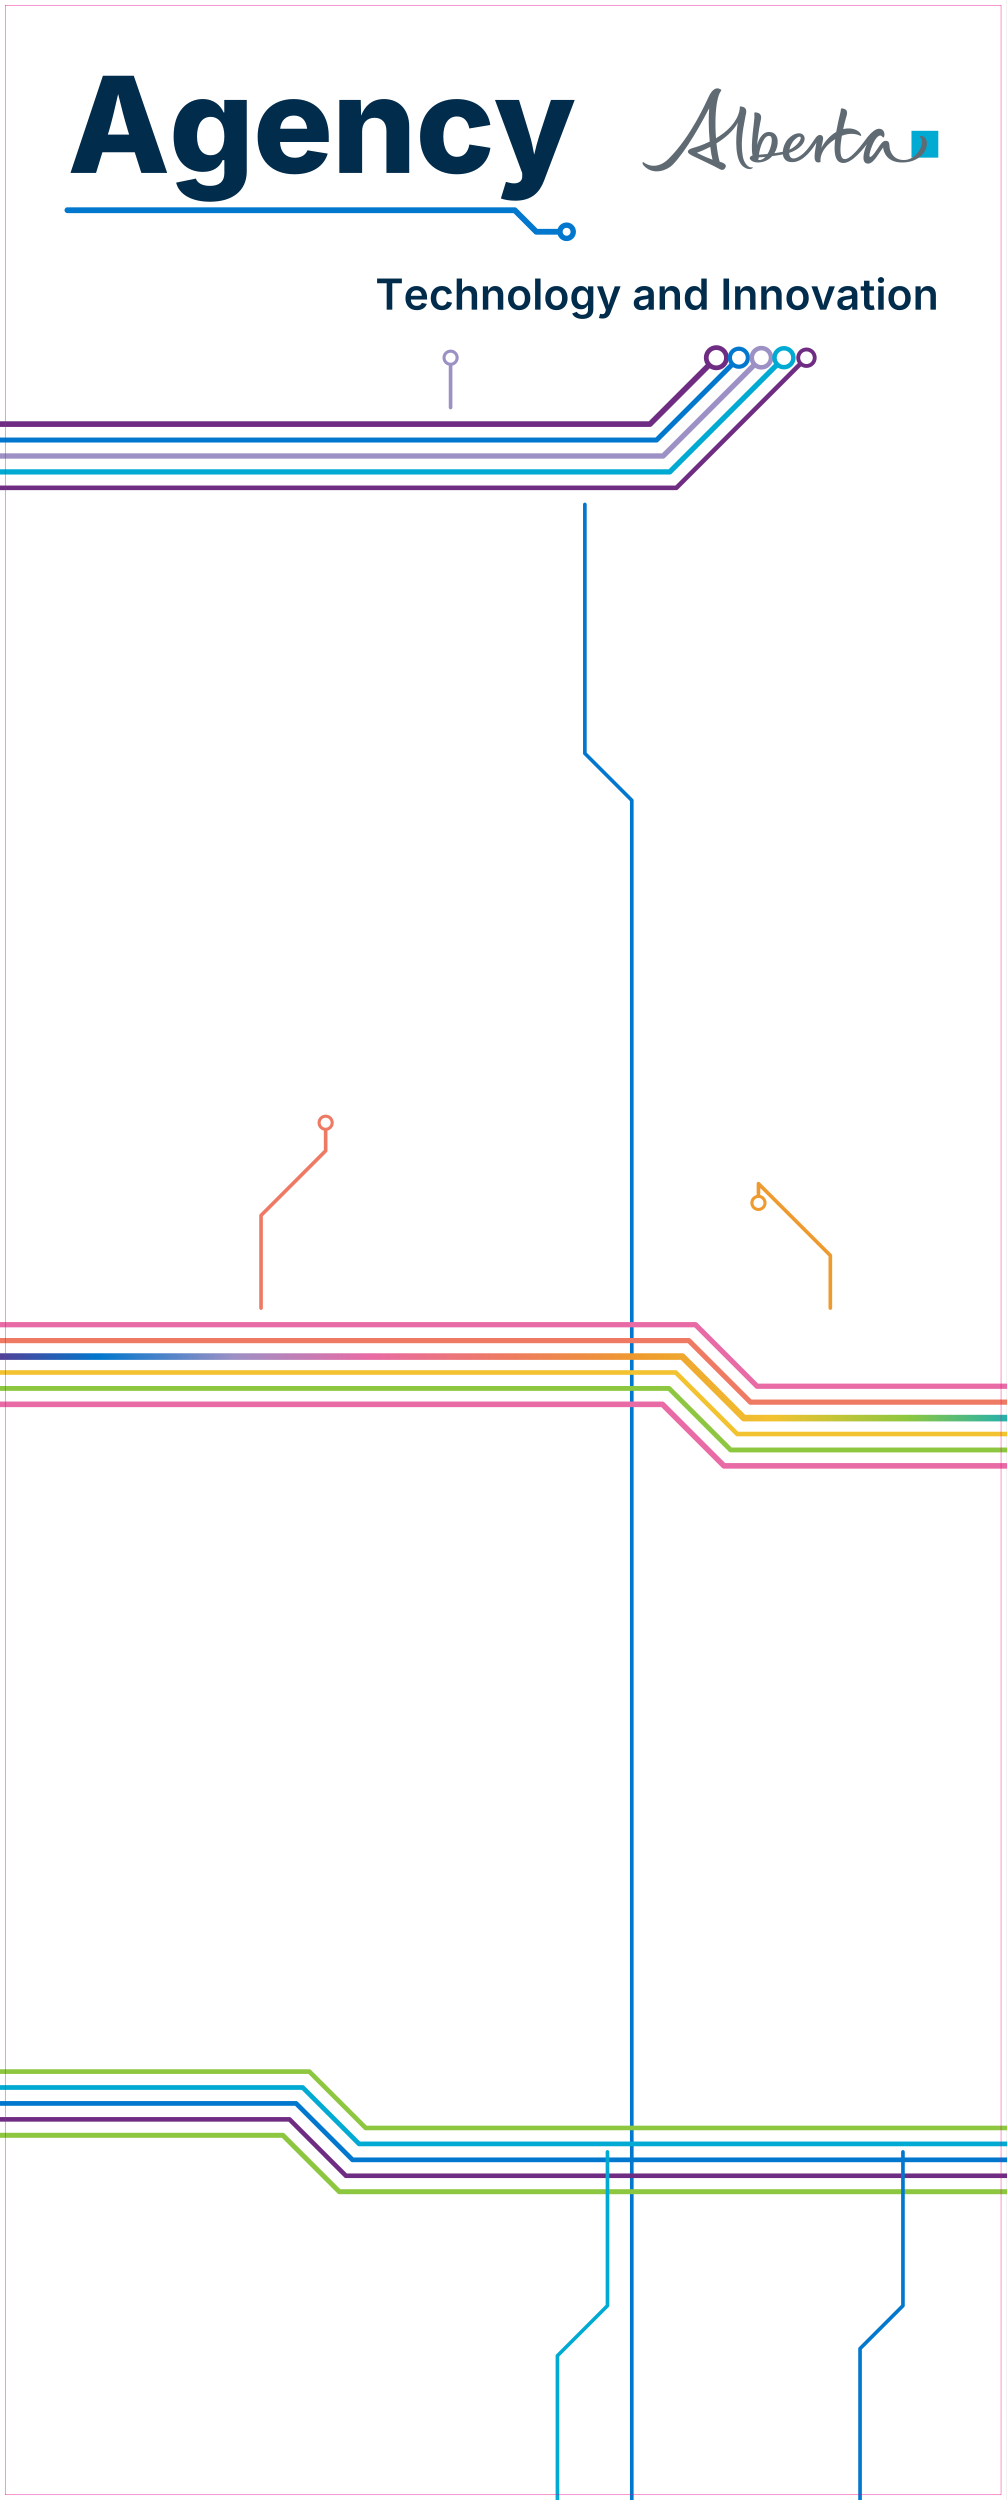
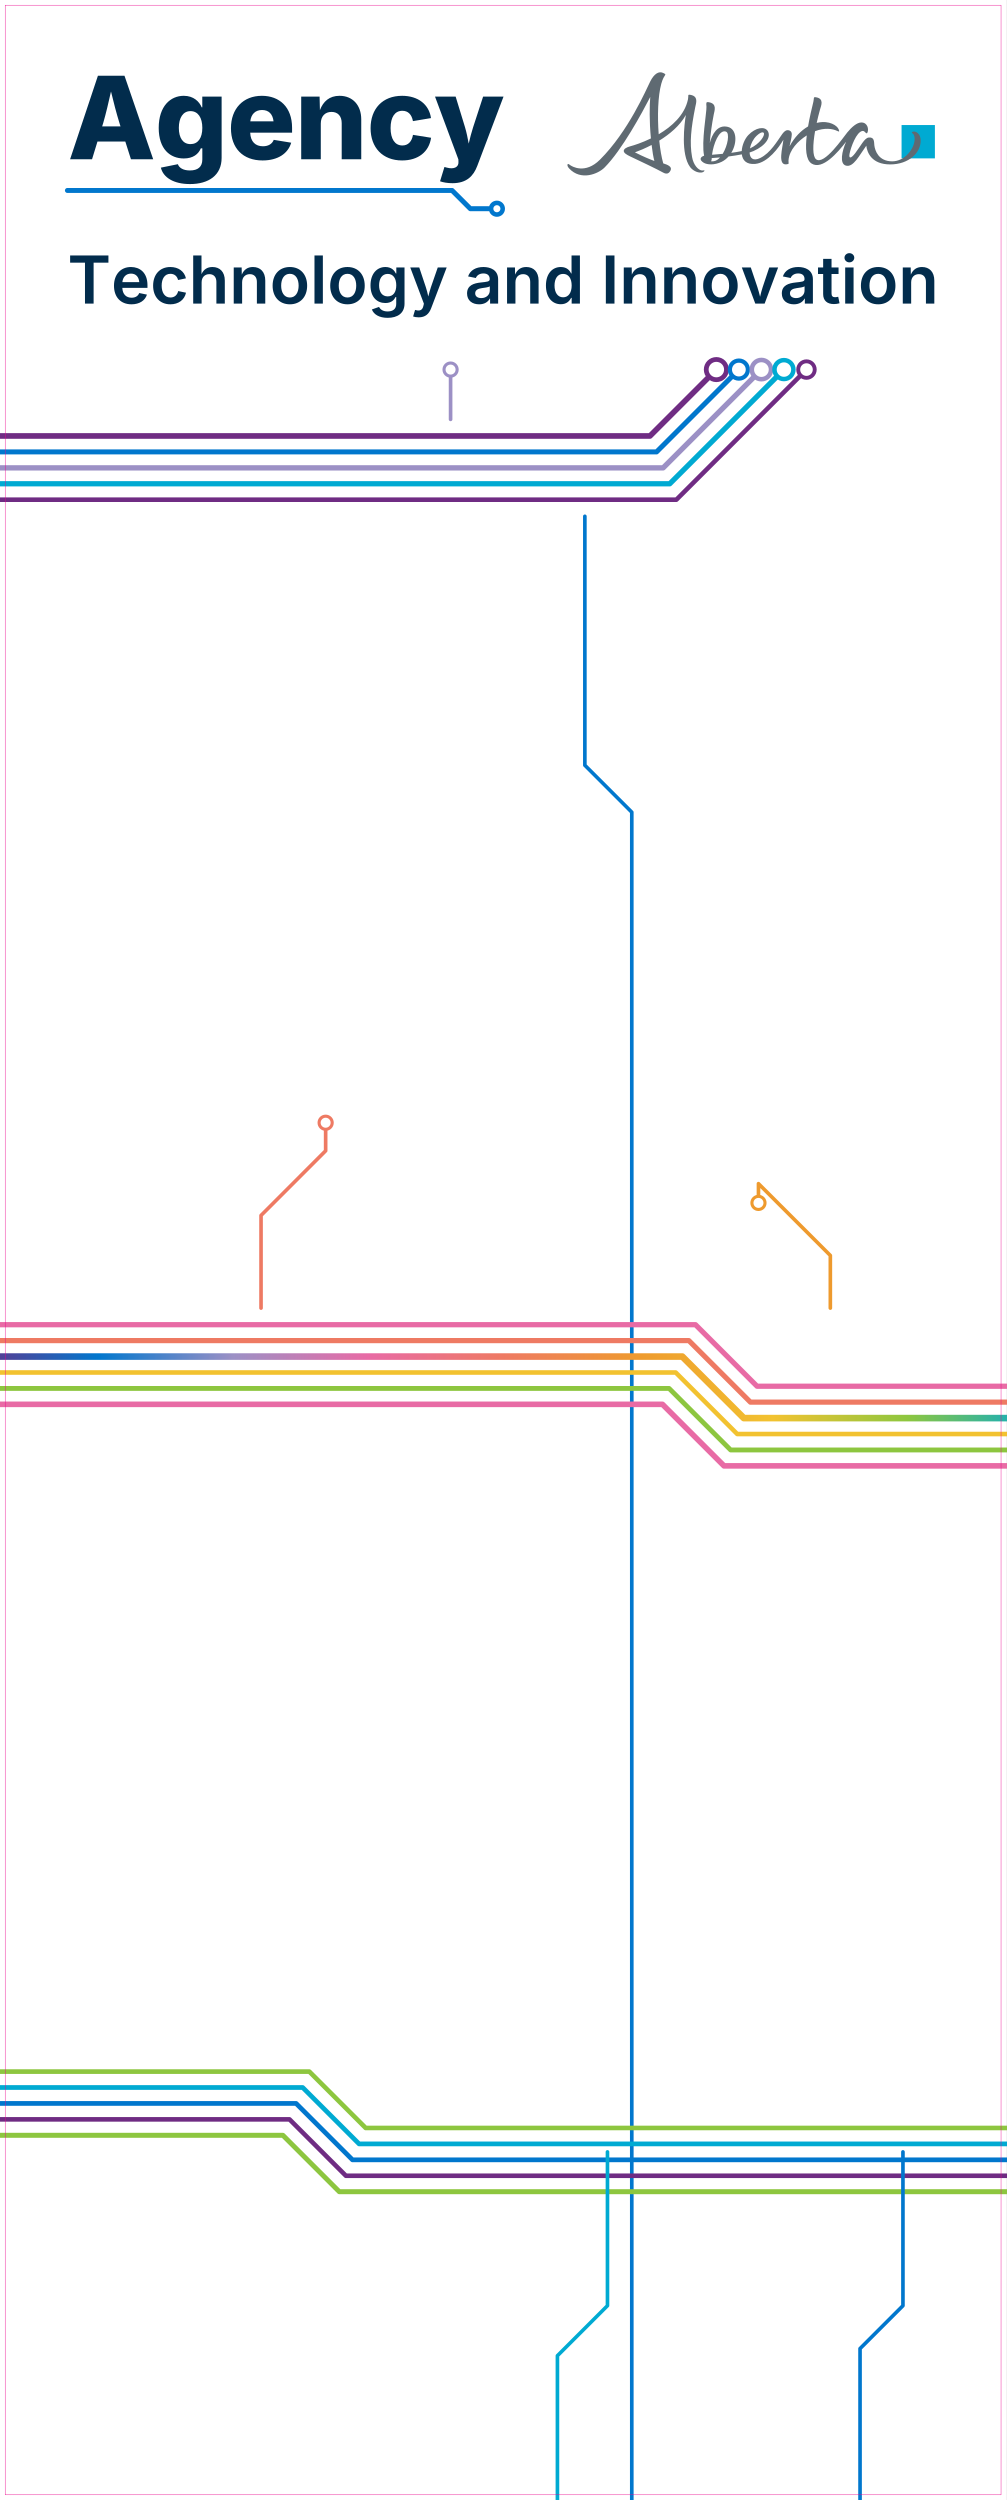
<svg xmlns="http://www.w3.org/2000/svg" width="24.25in" height="60.25in" viewBox="-0.125 -0.125 24.25 60.25">
  <g id="Ground">
    <rect x="-0.125" y="-0.125" width="24.25" height="60.25" fill="#FFFFFF" />
  </g>
  <g id="Art">
    <defs>
      <linearGradient id="gfront-0" gradientUnits="userSpaceOnUse" x1="-1" y1="0" x2="25" y2="0">
        <stop offset="0" stop-color="#6F2C83" />
        <stop offset="0.125" stop-color="#0177CD" />
        <stop offset="0.25" stop-color="#9C90C5" />
        <stop offset="0.375" stop-color="#E86BA5" />
        <stop offset="0.5" stop-color="#EE7A63" />
        <stop offset="0.625" stop-color="#EE9A2E" />
        <stop offset="0.75" stop-color="#F2C230" />
        <stop offset="0.875" stop-color="#8DC63F" />
        <stop offset="1" stop-color="#00AAD2" />
      </linearGradient>
    </defs>
-     <path d="M-1 10.096 L15.539 10.096 L17.139 8.496" stroke="#6F2C83" stroke-width="0.136" stroke-linecap="round" stroke-linejoin="round" fill="none" />
-     <circle cx="17.139" cy="8.496" r="0.244" fill="#FFFFFF" stroke="#6F2C83" stroke-width="0.115" />
-     <path d="M-1 10.48 L15.698 10.48 L17.682 8.496" stroke="#0177CD" stroke-width="0.121" stroke-linecap="round" stroke-linejoin="round" fill="none" />
-     <circle cx="17.682" cy="8.496" r="0.217" fill="#FFFFFF" stroke="#0177CD" stroke-width="0.102" />
-     <path d="M-1 10.864 L15.857 10.864 L18.225 8.496" stroke="#9C90C5" stroke-width="0.129" stroke-linecap="round" stroke-linejoin="round" fill="none" />
-     <circle cx="18.225" cy="8.496" r="0.232" fill="#FFFFFF" stroke="#9C90C5" stroke-width="0.11" />
-     <path d="M-1 11.248 L16.016 11.248 L18.768 8.496" stroke="#00AAD2" stroke-width="0.127" stroke-linecap="round" stroke-linejoin="round" fill="none" />
-     <circle cx="18.768" cy="8.496" r="0.228" fill="#FFFFFF" stroke="#00AAD2" stroke-width="0.108" />
-     <path d="M-1 11.632 L16.175 11.632 L19.311 8.496" stroke="#6F2C83" stroke-width="0.11" stroke-linecap="round" stroke-linejoin="round" fill="none" />
-     <circle cx="19.311" cy="8.496" r="0.199" fill="#FFFFFF" stroke="#6F2C83" stroke-width="0.094" />
-     <path d="M13.97 12.032 L13.97 18.032 L15.101 19.163 L15.101 61" stroke="#0177CD" stroke-width="0.088" stroke-linecap="round" stroke-linejoin="round" fill="none" />
-     <path d="M10.734 9.696 L10.734 8.496" stroke="#9C90C5" stroke-width="0.088" stroke-linecap="round" stroke-linejoin="round" fill="none" />
-     <circle cx="10.734" cy="8.496" r="0.158" fill="#FFFFFF" stroke="#9C90C5" stroke-width="0.075" />
+     <path d="M-1 10.382 L15.539 10.382 L17.139 8.782" stroke="#6F2C83" stroke-width="0.136" stroke-linecap="round" stroke-linejoin="round" fill="none" />
+     <circle cx="17.139" cy="8.782" r="0.244" fill="#FFFFFF" stroke="#6F2C83" stroke-width="0.115" />
+     <path d="M-1 10.766 L15.698 10.766 L17.682 8.782" stroke="#0177CD" stroke-width="0.121" stroke-linecap="round" stroke-linejoin="round" fill="none" />
+     <circle cx="17.682" cy="8.782" r="0.217" fill="#FFFFFF" stroke="#0177CD" stroke-width="0.102" />
+     <path d="M-1 11.15 L15.857 11.15 L18.225 8.782" stroke="#9C90C5" stroke-width="0.129" stroke-linecap="round" stroke-linejoin="round" fill="none" />
+     <circle cx="18.225" cy="8.782" r="0.232" fill="#FFFFFF" stroke="#9C90C5" stroke-width="0.11" />
+     <path d="M-1 11.534 L16.016 11.534 L18.768 8.782" stroke="#00AAD2" stroke-width="0.127" stroke-linecap="round" stroke-linejoin="round" fill="none" />
+     <circle cx="18.768" cy="8.782" r="0.228" fill="#FFFFFF" stroke="#00AAD2" stroke-width="0.108" />
+     <path d="M-1 11.918 L16.175 11.918 L19.311 8.782" stroke="#6F2C83" stroke-width="0.11" stroke-linecap="round" stroke-linejoin="round" fill="none" />
+     <circle cx="19.311" cy="8.782" r="0.199" fill="#FFFFFF" stroke="#6F2C83" stroke-width="0.094" />
+     <path d="M13.97 12.318 L13.97 18.318 L15.101 19.449 L15.101 61" stroke="#0177CD" stroke-width="0.088" stroke-linecap="round" stroke-linejoin="round" fill="none" />
+     <path d="M10.734 9.982 L10.734 8.782" stroke="#9C90C5" stroke-width="0.088" stroke-linecap="round" stroke-linejoin="round" fill="none" />
+     <circle cx="10.734" cy="8.782" r="0.158" fill="#FFFFFF" stroke="#9C90C5" stroke-width="0.075" />
    <path d="M-1 31.8 L16.636 31.8 L18.119 33.283 L25.5 33.283" stroke="#E86BA5" stroke-width="0.126" stroke-linecap="round" stroke-linejoin="round" fill="none" />
    <path d="M-1 32.184 L16.477 32.184 L17.96 33.667 L25.5 33.667" stroke="#EE7A63" stroke-width="0.125" stroke-linecap="round" stroke-linejoin="round" fill="none" />
    <path d="M-1 32.568 L16.318 32.568 L17.801 34.051 L25.5 34.051" stroke="url(#gfront-0)" stroke-width="0.16" stroke-linecap="round" stroke-linejoin="round" fill="none" />
    <path d="M-1 32.952 L16.159 32.952 L17.642 34.435 L25.5 34.435" stroke="#F2C230" stroke-width="0.11" stroke-linecap="round" stroke-linejoin="round" fill="none" />
    <path d="M-1 33.336 L16 33.336 L17.483 34.819 L25.5 34.819" stroke="#8DC63F" stroke-width="0.117" stroke-linecap="round" stroke-linejoin="round" fill="none" />
    <path d="M-1 33.72 L15.841 33.72 L17.324 35.203 L25.5 35.203" stroke="#E86BA5" stroke-width="0.135" stroke-linecap="round" stroke-linejoin="round" fill="none" />
    <path d="M6.166 31.4 L6.166 29.167 L7.723 27.609 L7.723 26.933" stroke="#EE7A63" stroke-width="0.088" stroke-linecap="round" stroke-linejoin="round" fill="none" />
    <circle cx="7.723" cy="26.933" r="0.158" fill="#FFFFFF" stroke="#EE7A63" stroke-width="0.075" />
    <path d="M19.886 31.4 L19.886 30.132 L18.154 28.401 L18.154 28.865" stroke="#EE9A2E" stroke-width="0.088" stroke-linecap="round" stroke-linejoin="round" fill="none" />
    <circle cx="18.154" cy="28.865" r="0.158" fill="#FFFFFF" stroke="#EE9A2E" stroke-width="0.075" />
    <path d="M-1 49.8 L7.329 49.8 L8.688 51.159 L25.5 51.159" stroke="#8DC63F" stroke-width="0.112" stroke-linecap="round" stroke-linejoin="round" fill="none" />
    <path d="M-1 50.184 L7.17 50.184 L8.529 51.543 L25.5 51.543" stroke="#00AAD2" stroke-width="0.114" stroke-linecap="round" stroke-linejoin="round" fill="none" />
    <path d="M-1 50.568 L7.011 50.568 L8.37 51.927 L25.5 51.927" stroke="#0177CD" stroke-width="0.115" stroke-linecap="round" stroke-linejoin="round" fill="none" />
    <path d="M-1 50.952 L6.852 50.952 L8.211 52.311 L25.5 52.311" stroke="#6F2C83" stroke-width="0.111" stroke-linecap="round" stroke-linejoin="round" fill="none" />
    <path d="M-1 51.336 L6.693 51.336 L8.052 52.695 L25.5 52.695" stroke="#8DC63F" stroke-width="0.12" stroke-linecap="round" stroke-linejoin="round" fill="none" />
    <path d="M14.515 51.736 L14.515 55.442 L13.309 56.648 L13.309 61" stroke="#00AAD2" stroke-width="0.088" stroke-linecap="round" stroke-linejoin="round" fill="none" />
    <path d="M21.636 51.736 L21.636 55.442 L20.602 56.476 L20.602 61" stroke="#0177CD" stroke-width="0.088" stroke-linecap="round" stroke-linejoin="round" fill="none" />
  </g>
  <g id="Brand">
-     <path fill="#022C4C" transform="translate(1.5 4.042)" d="M0.074 0H0.69L0.843 -0.498H1.622L1.781 0H2.404L1.599 -2.342H0.855ZM0.973 -0.923 1.005 -1.023C1.082 -1.289 1.151 -1.585 1.222 -1.901C1.297 -1.586 1.374 -1.291 1.456 -1.023L1.487 -0.923ZM3.436 0.695C3.961 0.695 4.322 0.447 4.322 -0.039V-1.758H3.78V-1.456H3.764C3.698 -1.615 3.54 -1.78 3.261 -1.78C2.892 -1.78 2.559 -1.494 2.559 -0.879C2.559 -0.286 2.878 -0.024 3.263 -0.024C3.524 -0.024 3.675 -0.148 3.739 -0.307H3.782V0.005C3.782 0.214 3.656 0.313 3.433 0.313C3.236 0.313 3.128 0.233 3.096 0.137L2.62 0.234C2.684 0.509 2.977 0.695 3.436 0.695ZM3.45 -0.426C3.239 -0.426 3.123 -0.597 3.123 -0.88C3.123 -1.163 3.239 -1.35 3.45 -1.35C3.661 -1.35 3.782 -1.168 3.782 -0.88C3.782 -0.596 3.661 -0.426 3.45 -0.426ZM5.471 0.033C5.897 0.033 6.185 -0.16 6.273 -0.465L5.784 -0.545C5.74 -0.428 5.628 -0.365 5.48 -0.365C5.273 -0.365 5.133 -0.49 5.123 -0.745H6.298V-0.883C6.298 -1.464 5.944 -1.78 5.45 -1.78C4.922 -1.78 4.584 -1.415 4.584 -0.873C4.584 -0.31 4.919 0.033 5.471 0.033ZM5.127 -1.064C5.147 -1.258 5.262 -1.382 5.455 -1.382C5.647 -1.382 5.755 -1.264 5.777 -1.064ZM7.102 -1.003C7.102 -1.207 7.223 -1.328 7.402 -1.328C7.582 -1.328 7.688 -1.21 7.688 -1.012V0H8.237V-1.119C8.237 -1.517 7.997 -1.78 7.629 -1.78C7.344 -1.78 7.171 -1.622 7.078 -1.379L7.069 -1.758H6.553V0H7.102ZM9.382 0.033C9.835 0.033 10.139 -0.211 10.194 -0.604L9.687 -0.685C9.654 -0.495 9.55 -0.387 9.389 -0.387C9.178 -0.387 9.059 -0.574 9.059 -0.876C9.059 -1.179 9.178 -1.36 9.389 -1.36C9.55 -1.36 9.651 -1.254 9.686 -1.071L10.192 -1.155C10.137 -1.538 9.83 -1.78 9.382 -1.78C8.832 -1.78 8.499 -1.415 8.499 -0.873C8.499 -0.332 8.832 0.033 9.382 0.033ZM10.446 0.616C10.528 0.648 10.66 0.67 10.795 0.67C11.189 0.67 11.381 0.47 11.488 0.185L12.225 -1.758H11.653L11.372 -0.898C11.325 -0.748 11.285 -0.599 11.249 -0.44C11.219 -0.599 11.191 -0.747 11.145 -0.898L10.883 -1.758H10.304L10.96 0.003L10.961 0.077C10.969 0.22 10.836 0.288 10.638 0.234L10.569 0.215Z" />
-     <g transform="translate(1.5 4.751)">
+     <path fill="#022C4C" transform="translate(1.5 3.714)" d="M0.064 0H0.593L0.724 -0.428H1.395L1.531 0H2.067L1.375 -2.014H0.735ZM0.837 -0.793 0.864 -0.88C0.93 -1.108 0.989 -1.362 1.05 -1.634C1.115 -1.364 1.181 -1.11 1.252 -0.88L1.279 -0.793ZM2.954 0.597C3.405 0.597 3.716 0.384 3.716 -0.034V-1.511H3.25V-1.252H3.236C3.179 -1.388 3.043 -1.53 2.804 -1.53C2.486 -1.53 2.2 -1.284 2.2 -0.755C2.2 -0.246 2.474 -0.02 2.805 -0.02C3.03 -0.02 3.159 -0.127 3.215 -0.264H3.251V0.004C3.251 0.184 3.143 0.269 2.951 0.269C2.782 0.269 2.689 0.2 2.662 0.118L2.252 0.201C2.308 0.438 2.559 0.597 2.954 0.597ZM2.966 -0.366C2.785 -0.366 2.685 -0.514 2.685 -0.757C2.685 -1 2.785 -1.161 2.966 -1.161C3.147 -1.161 3.251 -1.004 3.251 -0.757C3.251 -0.512 3.147 -0.366 2.966 -0.366ZM4.703 0.028C5.07 0.028 5.317 -0.138 5.393 -0.4L4.972 -0.469C4.934 -0.368 4.839 -0.314 4.712 -0.314C4.533 -0.314 4.413 -0.422 4.405 -0.641H5.414V-0.76C5.414 -1.258 5.11 -1.53 4.686 -1.53C4.232 -1.53 3.941 -1.216 3.941 -0.75C3.941 -0.266 4.229 0.028 4.703 0.028ZM4.407 -0.915C4.425 -1.081 4.524 -1.188 4.69 -1.188C4.855 -1.188 4.948 -1.087 4.967 -0.915ZM6.106 -0.862C6.106 -1.038 6.21 -1.142 6.364 -1.142C6.518 -1.142 6.61 -1.041 6.61 -0.87V0H7.081V-0.962C7.081 -1.304 6.875 -1.53 6.558 -1.53C6.314 -1.53 6.165 -1.395 6.085 -1.185L6.077 -1.511H5.634V0H6.106ZM8.066 0.028C8.455 0.028 8.716 -0.181 8.764 -0.519L8.328 -0.589C8.3 -0.426 8.211 -0.333 8.072 -0.333C7.89 -0.333 7.788 -0.493 7.788 -0.753C7.788 -1.014 7.89 -1.169 8.072 -1.169C8.211 -1.169 8.297 -1.079 8.327 -0.92L8.762 -0.993C8.715 -1.322 8.451 -1.53 8.066 -1.53C7.593 -1.53 7.306 -1.216 7.306 -0.75C7.306 -0.285 7.593 0.028 8.066 0.028ZM8.98 0.53C9.051 0.557 9.164 0.576 9.28 0.576C9.62 0.576 9.785 0.404 9.877 0.16L10.51 -1.511H10.018L9.777 -0.772C9.736 -0.643 9.702 -0.515 9.671 -0.378C9.645 -0.515 9.621 -0.642 9.582 -0.772L9.356 -1.511H8.859L9.422 0.003L9.424 0.066C9.431 0.189 9.316 0.247 9.145 0.201L9.086 0.185Z" />
+     <g transform="translate(1.5 4.295)">
      <g class="agency-underline" fill="none" stroke="#0177CD" stroke-linecap="round" stroke-linejoin="round">
-         <path d="M0 0.19 H10.78 L11.3 0.71 H11.81" stroke-width="0.14" />
-         <circle cx="12.03" cy="0.71" r="0.16" stroke-width="0.13" fill="none" />
+         <path d="M0 0.17 H9.27 L9.71 0.61 H10.15" stroke-width="0.12" />
+         <circle cx="10.35" cy="0.61" r="0.14" stroke-width="0.11" fill="none" />
      </g>
    </g>
-     <g transform="translate(15.36 2.004) scale(0.033)">
+     <g transform="translate(13.55 1.617) scale(0.041)">
      <rect class="logo" fill="#00aad2" x="196.411" y="31.014" width="19.59" height="19.592" />
      <path class="logo" fill="#5f6a72" d="M91.271,47.934c-1.972,0.198-4.068,0.382-6.278,0.548c0.833-6.288,4.105-15.027,8.177-13.62C95.521,35.676,94.284,43.033,91.271,47.934 M86.106,52.264c-0.714,0.111-1.304,0.101-1.773,0.014c0.28-0.241,0.455-0.594,0.455-1.014c0-0.266,0.009-0.544,0.024-0.832c1.104-0.052,2.831-0.177,4.888-0.376C88.623,51.241,87.409,52.067,86.106,52.264 M111.223,37.314c2.598-2.413,3.89-2.237,4.231-1.589c0.736,1.403-2.325,6.345-8.184,9.047C107.774,42.114,109.176,39.216,111.223,37.314 M207.625,39.712c-0.251-4.887-4.579-5.683-5.176-4.293c-0.208,0.487,1.626,0.313,1.633,3.764c0.005,5.71-5.787,13.165-13.167,13.165c-8.04,0-10.114-6.254-10.502-9.348c-0.256-2.058,0.187-5.029-3.368-4.636c-2.486,0.28-4.733,5.12-7.885,9.196c-2.704,3.499-3.918,3.166-3.286,0.163c0.783-3.763,3.925-12.594,7.517-13.237c1.661-0.297,2.257,2.625,3.02,0.796c0.768-1.832,0.063-5.783-3.655-5.783c-2.605,0-5.73,2.762-8.292,5.905c-2.233,2.744-13.522,19.357-18.257,15.77c-2.215-1.676-2.035-8.506-0.643-16.553c5.618-2.167,10.292-1.456,12.936-0.188c1.305,0.626,1.485,0.532,0.929-0.903c-0.825-2.108-5.345-5.405-12.405-3.888c-0.17,0.033-0.336,0.079-0.505,0.119c0.569-2.613,1.231-5.268,1.954-7.849c0.661-2.364,2.6-6.454-2.462-7.242c-1.613-0.252-0.927,0.53-1.459,2.71c-0.978,4.015-2.214,9.227-3.109,14.458c-4.161,2.396-8.035,6.399-10.874,11.667c0.492-2.429,1.254-5.116,1.308-6.93c0.054-1.911-1.255-2.332-1.763-2.482c-1.111-0.314-2.453,0.236-3.776,2.106c-3.104,4.37-7.035,11.284-13.001,14.184c-4.28,2.081-6.157-0.015-6.262-3.238c0.845-0.259,1.601-0.525,2.24-0.813c7.756-3.437,10.419-8.621,8.448-11.774c-1.87-3-7.217-2.086-11.439,2.361c-2.081,2.193-3.684,5.956-3.871,9.387c-1.79,0.387-3.848,0.731-6.146,1.041c3.644-5.911,3.329-13.9-2.001-15.247c-6.182-1.561-9.309,4.44-10.633,9.436c0.408-4.996,1.206-11.077,2.335-16.725c0.472-2.361,2.087-6.455-3.041-7.24c-1.629-0.252-1.377,0.505-1.241,2.71c0.18,2.958-3.096,20.875-1.384,28.744c-2.206,0.714-3.101,2.375-0.264,4.127c1.955,1.203,6.258,1.603,10.605-0.537c1.559-0.771,2.909-1.854,4.034-3.125c2.59-0.326,5.314-0.744,7.796-1.241c0.425,3.45,2.677,6.095,7.905,5.606c7.433-0.691,14.035-9.826,16.528-14.226c-0.45,4.716-3.519,15.019,1.716,14.49c2.051-0.208,1.158-0.536,1.285-2.306c0.454-6.208,5.62-11.47,10.73-14.694c-0.887,7.602-0.579,14.391,2.868,16.546c6.341,3.963,15.326-6.477,20.27-12.862c-2.516,5.671-3.945,12.936-0.164,14.047c4.435,1.293,7.932-6.063,12.022-11.693c0.475,4.042,3.168,11.003,14.033,11.003C200.729,54.163,208.007,47.148,207.625,39.712 M51.101,52.114c-2.665-0.965-6.464-2.513-11.424-5.046c2.717-0.991,6.169-2.443,9.806-4.345C49.973,46.873,50.505,49.892,51.101,52.114M80.545,57.718c-0.125-0.258-0.849,0.105-1.587-0.003c-2.101-0.31-4.863-3.18-5.699-7.896c-1.504-8.489-0.612-16.865,1.88-29.348c0.47-2.361,2.084-6.451-3.041-7.243c-1.63-0.251-0.786,0.554-1.243,2.71c-1.971,9.297-9.574,15.999-17.207,20.493c-0.799-10.645-0.474-22.465,1.53-29.714c1.691-6.115,3.703-4.992,1.209-6.277c-2.624-1.352-5.445,0.435-7.726,4.989c-2.28,4.552-12.795,29.289-29.584,45.984c-8.592,8.545-16.363,4.146-17.919,2.831c-1.266-1.069-1.734,0.582-0.163,2.271c6.949,7.494,17.1,3.194,20.795-0.5c10.215-10.21,22.092-32.19,26.897-41.517c-0.443,5.251-0.593,14.058,0.385,24.379c-5.199,2.533-9.86,4.021-12.059,4.601c-2.381,0.624-3.854,1.593-3.898,2.697c-0.047,1.208,1.552,2.227,3.863,3.325c4.116,1.954,16.167,7.647,19.136,9.374c2.543,1.476,3.784,0.325,4.537-1.268c0.983-2.076-1.716-3.276-4.328-4.057c-1.006-3.495-1.81-8.196-2.345-13.377c6.126-3.772,12.158-8.793,15.635-15.068c-0.876,5.245-3.124,23.08,2.507,30.621c1.241,1.662,3.981,3.479,6.656,3.209C80.036,58.805,80.671,57.977,80.545,57.718" />
    </g>
-     <path fill="#022C4C" transform="translate(8.921 7.338)" d="M0.042 -0.637H0.273V0H0.408V-0.637H0.639V-0.75H0.042ZM0.999 0.012C1.124 0.012 1.212 -0.048 1.239 -0.139L1.119 -0.164C1.101 -0.116 1.058 -0.091 1 -0.091C0.916 -0.091 0.859 -0.144 0.856 -0.245H1.247V-0.286C1.247 -0.483 1.128 -0.57 0.99 -0.57C0.829 -0.57 0.725 -0.451 0.725 -0.278C0.725 -0.102 0.829 0.012 0.999 0.012ZM0.856 -0.334C0.862 -0.409 0.911 -0.467 0.991 -0.467C1.069 -0.467 1.113 -0.414 1.12 -0.334ZM1.604 0.012C1.73 0.012 1.824 -0.057 1.848 -0.169L1.726 -0.195C1.712 -0.134 1.669 -0.095 1.605 -0.095C1.514 -0.095 1.468 -0.175 1.468 -0.279C1.468 -0.384 1.514 -0.464 1.605 -0.464C1.668 -0.464 1.71 -0.426 1.724 -0.367L1.846 -0.393C1.822 -0.503 1.729 -0.57 1.604 -0.57C1.44 -0.57 1.335 -0.454 1.335 -0.278C1.335 -0.105 1.44 0.012 1.604 0.012ZM2.091 -0.33C2.091 -0.411 2.141 -0.459 2.211 -0.459C2.28 -0.459 2.321 -0.413 2.321 -0.338V0H2.453V-0.358C2.453 -0.493 2.376 -0.57 2.26 -0.57C2.18 -0.57 2.123 -0.533 2.089 -0.459V-0.75H1.96V0H2.091ZM2.722 -0.33C2.722 -0.411 2.773 -0.459 2.843 -0.459C2.911 -0.459 2.952 -0.413 2.952 -0.338V0H3.083V-0.358C3.083 -0.493 3.007 -0.57 2.891 -0.57C2.808 -0.57 2.75 -0.53 2.717 -0.451L2.715 -0.563H2.591V0H2.722ZM3.466 0.012C3.63 0.012 3.736 -0.105 3.736 -0.278C3.736 -0.454 3.63 -0.57 3.466 -0.57C3.302 -0.57 3.197 -0.454 3.197 -0.278C3.197 -0.105 3.302 0.012 3.466 0.012ZM3.466 -0.095C3.375 -0.095 3.331 -0.176 3.331 -0.279C3.331 -0.383 3.375 -0.464 3.466 -0.464C3.558 -0.464 3.603 -0.383 3.603 -0.279C3.603 -0.176 3.558 -0.095 3.466 -0.095ZM3.981 -0.75H3.85V0H3.981ZM4.364 0.012C4.528 0.012 4.633 -0.105 4.633 -0.278C4.633 -0.454 4.528 -0.57 4.364 -0.57C4.2 -0.57 4.095 -0.454 4.095 -0.278C4.095 -0.105 4.2 0.012 4.364 0.012ZM4.364 -0.095C4.273 -0.095 4.228 -0.176 4.228 -0.279C4.228 -0.383 4.273 -0.464 4.364 -0.464C4.455 -0.464 4.5 -0.383 4.5 -0.279C4.5 -0.176 4.455 -0.095 4.364 -0.095ZM4.99 0.223C5.142 0.223 5.253 0.152 5.253 0.002V-0.563H5.125V-0.47H5.118C5.098 -0.509 5.055 -0.57 4.955 -0.57C4.825 -0.57 4.723 -0.468 4.723 -0.283C4.723 -0.1 4.825 -0.009 4.954 -0.009C5.051 -0.009 5.093 -0.06 5.113 -0.101H5.124V0.005C5.124 0.086 5.071 0.123 4.989 0.123C4.907 0.123 4.873 0.084 4.855 0.052L4.744 0.092C4.773 0.167 4.855 0.223 4.99 0.223ZM4.991 -0.112C4.904 -0.112 4.857 -0.18 4.857 -0.284C4.857 -0.386 4.902 -0.462 4.991 -0.462C5.078 -0.462 5.124 -0.391 5.124 -0.284C5.124 -0.176 5.077 -0.112 4.991 -0.112ZM5.387 0.201C5.404 0.208 5.437 0.214 5.474 0.214C5.576 0.214 5.634 0.163 5.668 0.072L5.91 -0.563H5.771L5.665 -0.257C5.649 -0.208 5.636 -0.16 5.623 -0.11C5.612 -0.16 5.601 -0.208 5.585 -0.257L5.482 -0.563H5.342L5.555 0.002L5.547 0.038C5.533 0.102 5.492 0.118 5.433 0.103L5.417 0.099ZM6.416 0.012C6.503 0.012 6.557 -0.029 6.581 -0.077H6.586V0H6.712V-0.376C6.712 -0.526 6.588 -0.57 6.482 -0.57C6.369 -0.57 6.277 -0.522 6.244 -0.423L6.365 -0.398C6.378 -0.435 6.417 -0.469 6.483 -0.469C6.546 -0.469 6.581 -0.437 6.581 -0.382V-0.38C6.581 -0.341 6.539 -0.339 6.442 -0.329C6.333 -0.317 6.227 -0.285 6.227 -0.158C6.227 -0.047 6.308 0.012 6.416 0.012ZM6.449 -0.086C6.394 -0.086 6.354 -0.111 6.354 -0.16C6.354 -0.211 6.399 -0.233 6.457 -0.241C6.491 -0.245 6.564 -0.254 6.582 -0.268V-0.202C6.582 -0.139 6.53 -0.086 6.449 -0.086ZM6.981 -0.33C6.981 -0.411 7.032 -0.459 7.102 -0.459C7.17 -0.459 7.212 -0.413 7.212 -0.338V0H7.342V-0.358C7.342 -0.493 7.266 -0.57 7.15 -0.57C7.067 -0.57 7.009 -0.53 6.976 -0.451L6.974 -0.563H6.851V0H6.981ZM7.689 0.01C7.786 0.01 7.829 -0.048 7.85 -0.089H7.858V0H7.986V-0.75H7.855V-0.47H7.85C7.83 -0.509 7.788 -0.57 7.688 -0.57C7.558 -0.57 7.457 -0.468 7.457 -0.28C7.457 -0.096 7.555 0.01 7.689 0.01ZM7.724 -0.098C7.637 -0.098 7.59 -0.175 7.59 -0.281C7.59 -0.386 7.636 -0.462 7.724 -0.462C7.811 -0.462 7.858 -0.391 7.858 -0.281C7.858 -0.171 7.809 -0.098 7.724 -0.098ZM8.525 -0.75H8.39V0H8.525ZM8.801 -0.33C8.801 -0.411 8.851 -0.459 8.921 -0.459C8.989 -0.459 9.031 -0.413 9.031 -0.338V0H9.162V-0.358C9.162 -0.493 9.085 -0.57 8.969 -0.57C8.887 -0.57 8.828 -0.53 8.795 -0.451L8.794 -0.563H8.67V0H8.801ZM9.431 -0.33C9.431 -0.411 9.482 -0.459 9.552 -0.459C9.62 -0.459 9.661 -0.413 9.661 -0.338V0H9.792V-0.358C9.792 -0.493 9.716 -0.57 9.6 -0.57C9.518 -0.57 9.459 -0.53 9.426 -0.451L9.424 -0.563H9.3V0H9.431ZM10.175 0.012C10.339 0.012 10.445 -0.105 10.445 -0.278C10.445 -0.454 10.339 -0.57 10.175 -0.57C10.011 -0.57 9.907 -0.454 9.907 -0.278C9.907 -0.105 10.011 0.012 10.175 0.012ZM10.175 -0.095C10.084 -0.095 10.04 -0.176 10.04 -0.279C10.04 -0.383 10.084 -0.464 10.175 -0.464C10.267 -0.464 10.312 -0.383 10.312 -0.279C10.312 -0.176 10.267 -0.095 10.175 -0.095ZM10.719 0H10.865L11.075 -0.563H10.937L10.834 -0.257C10.818 -0.207 10.806 -0.157 10.793 -0.106C10.781 -0.157 10.768 -0.207 10.752 -0.257L10.649 -0.563H10.509ZM11.321 0.012C11.409 0.012 11.462 -0.029 11.487 -0.077H11.492V0H11.617V-0.376C11.617 -0.526 11.493 -0.57 11.387 -0.57C11.275 -0.57 11.182 -0.522 11.149 -0.423L11.27 -0.398C11.284 -0.435 11.323 -0.469 11.388 -0.469C11.452 -0.469 11.486 -0.437 11.486 -0.382V-0.38C11.486 -0.341 11.445 -0.339 11.347 -0.329C11.239 -0.317 11.133 -0.285 11.133 -0.158C11.133 -0.047 11.214 0.012 11.321 0.012ZM11.355 -0.086C11.299 -0.086 11.26 -0.111 11.26 -0.16C11.26 -0.211 11.304 -0.233 11.363 -0.241C11.397 -0.245 11.47 -0.254 11.487 -0.268V-0.202C11.487 -0.139 11.435 -0.086 11.355 -0.086ZM12.016 -0.563H11.908V-0.697H11.777V-0.563H11.697V-0.46H11.777V-0.147C11.777 -0.048 11.836 0.008 11.944 0.008C11.972 0.008 12.003 0.004 12.032 -0.004L12.011 -0.106C11.999 -0.103 11.976 -0.099 11.963 -0.099C11.924 -0.099 11.908 -0.118 11.908 -0.159V-0.46H12.016ZM12.12 0H12.251V-0.563H12.12ZM12.185 -0.642C12.227 -0.642 12.262 -0.674 12.262 -0.714C12.262 -0.754 12.227 -0.786 12.185 -0.786C12.144 -0.786 12.109 -0.754 12.109 -0.714C12.109 -0.674 12.144 -0.642 12.185 -0.642ZM12.634 0.012C12.798 0.012 12.903 -0.105 12.903 -0.278C12.903 -0.454 12.798 -0.57 12.634 -0.57C12.47 -0.57 12.365 -0.454 12.365 -0.278C12.365 -0.105 12.47 0.012 12.634 0.012ZM12.634 -0.095C12.543 -0.095 12.498 -0.176 12.498 -0.279C12.498 -0.383 12.543 -0.464 12.634 -0.464C12.726 -0.464 12.77 -0.383 12.77 -0.279C12.77 -0.176 12.726 -0.095 12.634 -0.095ZM13.148 -0.33C13.148 -0.411 13.199 -0.459 13.269 -0.459C13.337 -0.459 13.378 -0.413 13.378 -0.338V0H13.509V-0.358C13.509 -0.493 13.433 -0.57 13.317 -0.57C13.234 -0.57 13.176 -0.53 13.143 -0.451L13.141 -0.563H13.018V0H13.148Z" />
+     <path fill="#022C4C" transform="translate(1.5 7.191)" d="M0.065 -0.985H0.423V0H0.631V-0.985H0.988V-1.16H0.065ZM1.544 0.018C1.738 0.018 1.874 -0.075 1.916 -0.216L1.73 -0.254C1.703 -0.18 1.636 -0.141 1.547 -0.141C1.417 -0.141 1.329 -0.223 1.323 -0.378H1.929V-0.442C1.929 -0.747 1.744 -0.881 1.531 -0.881C1.282 -0.881 1.122 -0.698 1.122 -0.43C1.122 -0.157 1.282 0.018 1.544 0.018ZM1.324 -0.516C1.334 -0.632 1.408 -0.722 1.532 -0.722C1.653 -0.722 1.72 -0.641 1.732 -0.516ZM2.48 0.018C2.676 0.018 2.821 -0.088 2.858 -0.262L2.669 -0.301C2.648 -0.207 2.582 -0.146 2.482 -0.146C2.341 -0.146 2.271 -0.27 2.271 -0.431C2.271 -0.594 2.341 -0.717 2.482 -0.717C2.58 -0.717 2.645 -0.659 2.666 -0.568L2.856 -0.608C2.818 -0.778 2.674 -0.881 2.48 -0.881C2.227 -0.881 2.065 -0.701 2.065 -0.43C2.065 -0.163 2.227 0.018 2.48 0.018ZM3.234 -0.51C3.234 -0.636 3.312 -0.709 3.42 -0.709C3.526 -0.709 3.59 -0.639 3.59 -0.522V0H3.793V-0.553C3.793 -0.763 3.674 -0.881 3.495 -0.881C3.371 -0.881 3.283 -0.824 3.231 -0.709V-1.16H3.031V0H3.234ZM4.21 -0.51C4.21 -0.636 4.288 -0.709 4.396 -0.709C4.502 -0.709 4.566 -0.639 4.566 -0.522V0H4.768V-0.553C4.768 -0.763 4.65 -0.881 4.471 -0.881C4.343 -0.881 4.253 -0.819 4.202 -0.697L4.199 -0.87H4.008V0H4.21ZM5.361 0.018C5.614 0.018 5.777 -0.163 5.777 -0.43C5.777 -0.701 5.614 -0.881 5.361 -0.881C5.107 -0.881 4.945 -0.701 4.945 -0.43C4.945 -0.163 5.107 0.018 5.361 0.018ZM5.361 -0.146C5.22 -0.146 5.151 -0.273 5.151 -0.431C5.151 -0.592 5.22 -0.717 5.361 -0.717C5.502 -0.717 5.572 -0.592 5.572 -0.431C5.572 -0.273 5.502 -0.146 5.361 -0.146ZM6.156 -1.16H5.954V0H6.156ZM6.749 0.018C7.003 0.018 7.165 -0.163 7.165 -0.43C7.165 -0.701 7.003 -0.881 6.749 -0.881C6.495 -0.881 6.333 -0.701 6.333 -0.43C6.333 -0.163 6.495 0.018 6.749 0.018ZM6.749 -0.146C6.608 -0.146 6.539 -0.273 6.539 -0.431C6.539 -0.592 6.608 -0.717 6.749 -0.717C6.891 -0.717 6.96 -0.592 6.96 -0.431C6.96 -0.273 6.891 -0.146 6.749 -0.146ZM7.717 0.344C7.952 0.344 8.124 0.235 8.124 0.002V-0.87H7.926V-0.726H7.915C7.884 -0.788 7.818 -0.881 7.663 -0.881C7.463 -0.881 7.304 -0.723 7.304 -0.438C7.304 -0.154 7.462 -0.013 7.662 -0.013C7.812 -0.013 7.876 -0.093 7.907 -0.156H7.924V0.009C7.924 0.133 7.842 0.19 7.716 0.19C7.59 0.19 7.536 0.13 7.509 0.081L7.337 0.142C7.381 0.258 7.508 0.344 7.717 0.344ZM7.719 -0.173C7.583 -0.173 7.511 -0.279 7.511 -0.439C7.511 -0.597 7.582 -0.715 7.719 -0.715C7.853 -0.715 7.925 -0.604 7.925 -0.439C7.925 -0.273 7.851 -0.173 7.719 -0.173ZM8.331 0.311C8.358 0.322 8.409 0.332 8.466 0.332C8.623 0.332 8.713 0.252 8.766 0.112L9.14 -0.87H8.925L8.761 -0.397C8.736 -0.322 8.716 -0.247 8.697 -0.171C8.68 -0.247 8.662 -0.322 8.637 -0.397L8.479 -0.87H8.262L8.591 0.003L8.578 0.058C8.557 0.158 8.493 0.183 8.402 0.159L8.378 0.153ZM9.922 0.018C10.057 0.018 10.14 -0.045 10.178 -0.12H10.186V0H10.38V-0.582C10.38 -0.814 10.188 -0.881 10.025 -0.881C9.85 -0.881 9.707 -0.807 9.656 -0.654L9.843 -0.616C9.864 -0.673 9.924 -0.726 10.025 -0.726C10.124 -0.726 10.177 -0.676 10.177 -0.591V-0.587C10.177 -0.527 10.114 -0.525 9.962 -0.508C9.794 -0.49 9.631 -0.441 9.631 -0.244C9.631 -0.073 9.756 0.018 9.922 0.018ZM9.974 -0.132C9.889 -0.132 9.827 -0.171 9.827 -0.247C9.827 -0.326 9.896 -0.36 9.987 -0.372C10.039 -0.379 10.152 -0.393 10.179 -0.415V-0.312C10.179 -0.216 10.099 -0.132 9.974 -0.132ZM10.797 -0.51C10.797 -0.636 10.875 -0.709 10.983 -0.709C11.089 -0.709 11.153 -0.639 11.153 -0.522V0H11.355V-0.553C11.355 -0.763 11.237 -0.881 11.058 -0.881C10.93 -0.881 10.84 -0.819 10.788 -0.697L10.786 -0.87H10.595V0H10.797ZM11.891 0.016C12.041 0.016 12.108 -0.075 12.14 -0.138H12.152V0H12.351V-1.16H12.149V-0.726H12.14C12.109 -0.788 12.045 -0.881 11.89 -0.881C11.689 -0.881 11.532 -0.723 11.532 -0.434C11.532 -0.148 11.684 0.016 11.891 0.016ZM11.946 -0.151C11.811 -0.151 11.739 -0.271 11.739 -0.434C11.739 -0.596 11.809 -0.715 11.946 -0.715C12.079 -0.715 12.152 -0.604 12.152 -0.434C12.152 -0.265 12.078 -0.151 11.946 -0.151ZM13.184 -1.16H12.976V0H13.184ZM13.611 -0.51C13.611 -0.636 13.688 -0.709 13.796 -0.709C13.902 -0.709 13.966 -0.639 13.966 -0.522V0H14.169V-0.553C14.169 -0.763 14.05 -0.881 13.871 -0.881C13.744 -0.881 13.653 -0.819 13.602 -0.697L13.6 -0.87H13.408V0H13.611ZM14.586 -0.51C14.586 -0.636 14.664 -0.709 14.772 -0.709C14.878 -0.709 14.942 -0.639 14.942 -0.522V0H15.144V-0.553C15.144 -0.763 15.026 -0.881 14.847 -0.881C14.719 -0.881 14.629 -0.819 14.577 -0.697L14.575 -0.87H14.383V0H14.586ZM15.737 0.018C15.99 0.018 16.153 -0.163 16.153 -0.43C16.153 -0.701 15.99 -0.881 15.737 -0.881C15.483 -0.881 15.321 -0.701 15.321 -0.43C15.321 -0.163 15.483 0.018 15.737 0.018ZM15.737 -0.146C15.596 -0.146 15.527 -0.273 15.527 -0.431C15.527 -0.592 15.596 -0.717 15.737 -0.717C15.878 -0.717 15.947 -0.592 15.947 -0.431C15.947 -0.273 15.878 -0.146 15.737 -0.146ZM16.577 0H16.803L17.128 -0.87H16.914L16.756 -0.397C16.73 -0.32 16.711 -0.242 16.693 -0.164C16.673 -0.243 16.654 -0.32 16.628 -0.397L16.469 -0.87H16.253ZM17.508 0.018C17.644 0.018 17.726 -0.045 17.765 -0.12H17.772V0H17.966V-0.582C17.966 -0.814 17.775 -0.881 17.611 -0.881C17.437 -0.881 17.294 -0.807 17.242 -0.654L17.43 -0.616C17.451 -0.673 17.511 -0.726 17.612 -0.726C17.711 -0.726 17.764 -0.676 17.764 -0.591V-0.587C17.764 -0.527 17.7 -0.525 17.549 -0.508C17.381 -0.49 17.217 -0.441 17.217 -0.244C17.217 -0.073 17.343 0.018 17.508 0.018ZM17.561 -0.132C17.475 -0.132 17.413 -0.171 17.413 -0.247C17.413 -0.326 17.482 -0.36 17.573 -0.372C17.625 -0.379 17.738 -0.393 17.765 -0.415V-0.312C17.765 -0.216 17.685 -0.132 17.561 -0.132ZM18.584 -0.87H18.415V-1.077H18.213V-0.87H18.089V-0.712H18.213V-0.228C18.213 -0.074 18.306 0.012 18.472 0.012C18.515 0.012 18.563 0.006 18.608 -0.007L18.576 -0.164C18.556 -0.159 18.52 -0.153 18.502 -0.153C18.44 -0.153 18.415 -0.182 18.415 -0.245V-0.712H18.584ZM18.744 0H18.946V-0.87H18.744ZM18.845 -0.993C18.91 -0.993 18.963 -1.043 18.963 -1.105C18.963 -1.166 18.91 -1.215 18.845 -1.215C18.78 -1.215 18.727 -1.166 18.727 -1.105C18.727 -1.043 18.78 -0.993 18.845 -0.993ZM19.539 0.018C19.793 0.018 19.955 -0.163 19.955 -0.43C19.955 -0.701 19.793 -0.881 19.539 -0.881C19.285 -0.881 19.123 -0.701 19.123 -0.43C19.123 -0.163 19.285 0.018 19.539 0.018ZM19.539 -0.146C19.398 -0.146 19.329 -0.273 19.329 -0.431C19.329 -0.592 19.398 -0.717 19.539 -0.717C19.68 -0.717 19.75 -0.592 19.75 -0.431C19.75 -0.273 19.68 -0.146 19.539 -0.146ZM20.334 -0.51C20.334 -0.636 20.412 -0.709 20.52 -0.709C20.626 -0.709 20.69 -0.639 20.69 -0.522V0H20.892V-0.553C20.892 -0.763 20.774 -0.881 20.595 -0.881C20.468 -0.881 20.377 -0.819 20.326 -0.697L20.323 -0.87H20.132V0H20.334Z" />
  </g>
  <g id="CutContour" fill="none" stroke="#EC008C" stroke-width="0.01">
    <rect x="0" y="0" width="24" height="60" />
  </g>
</svg>
